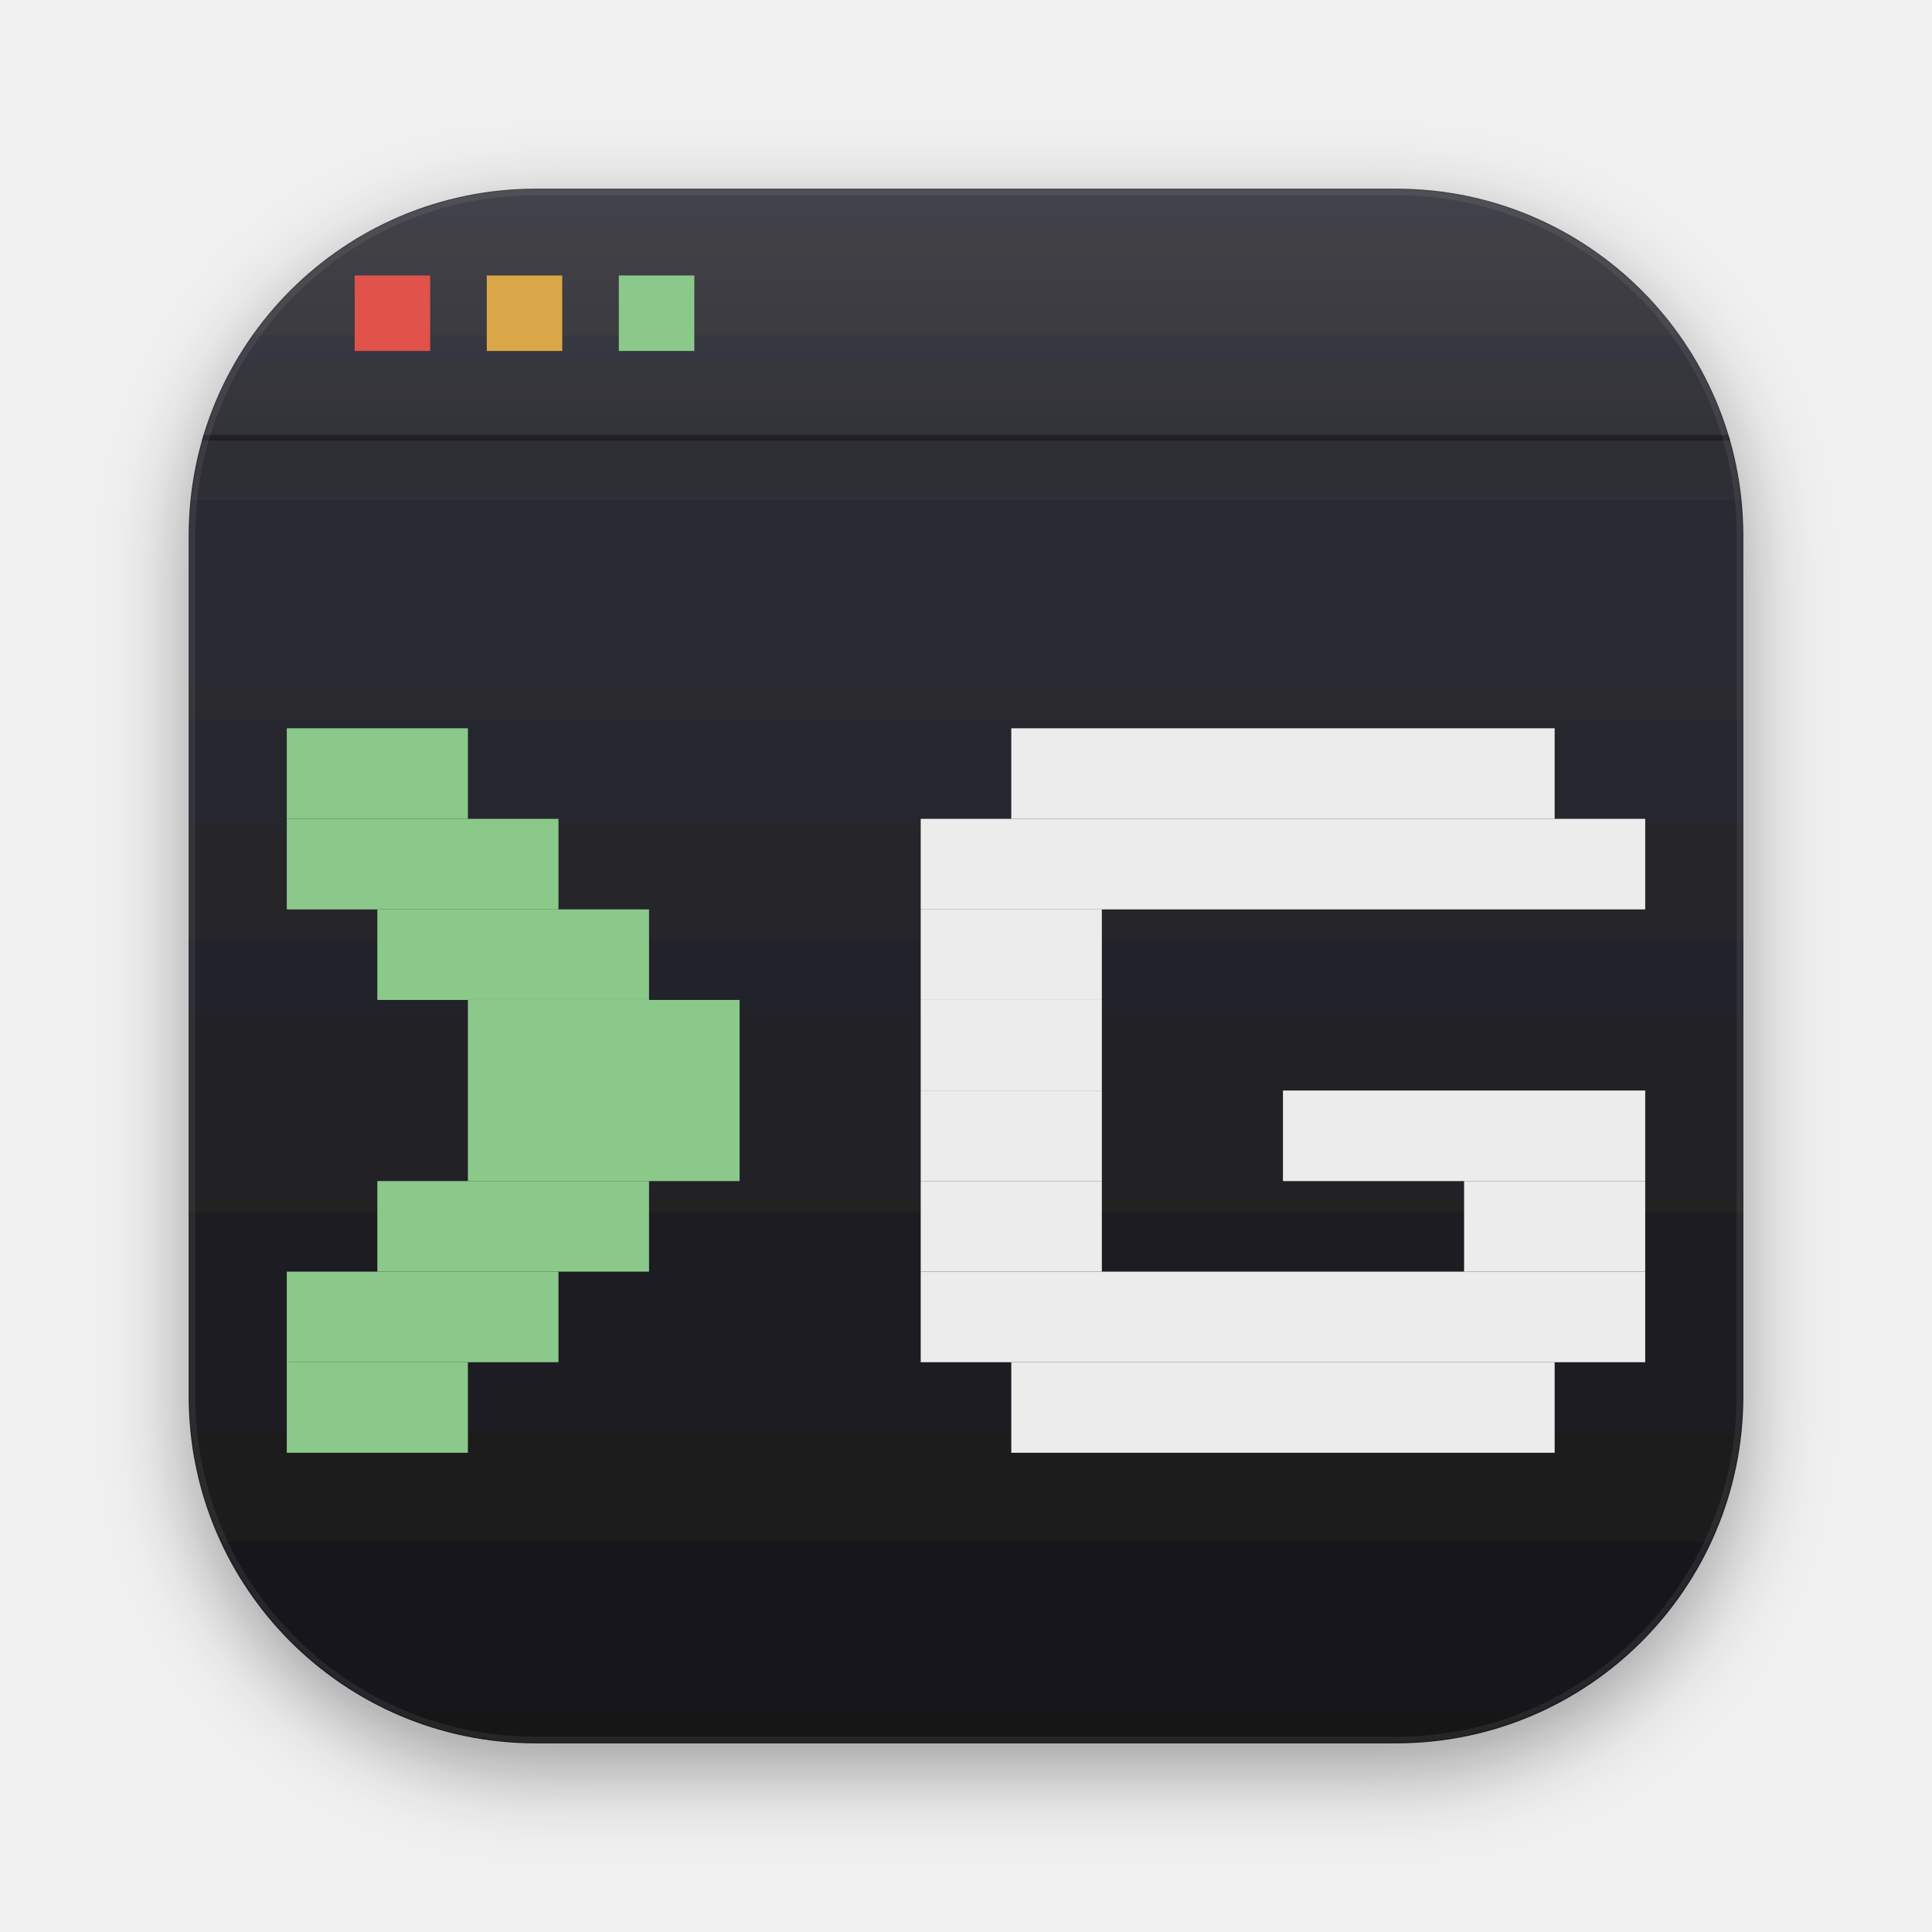
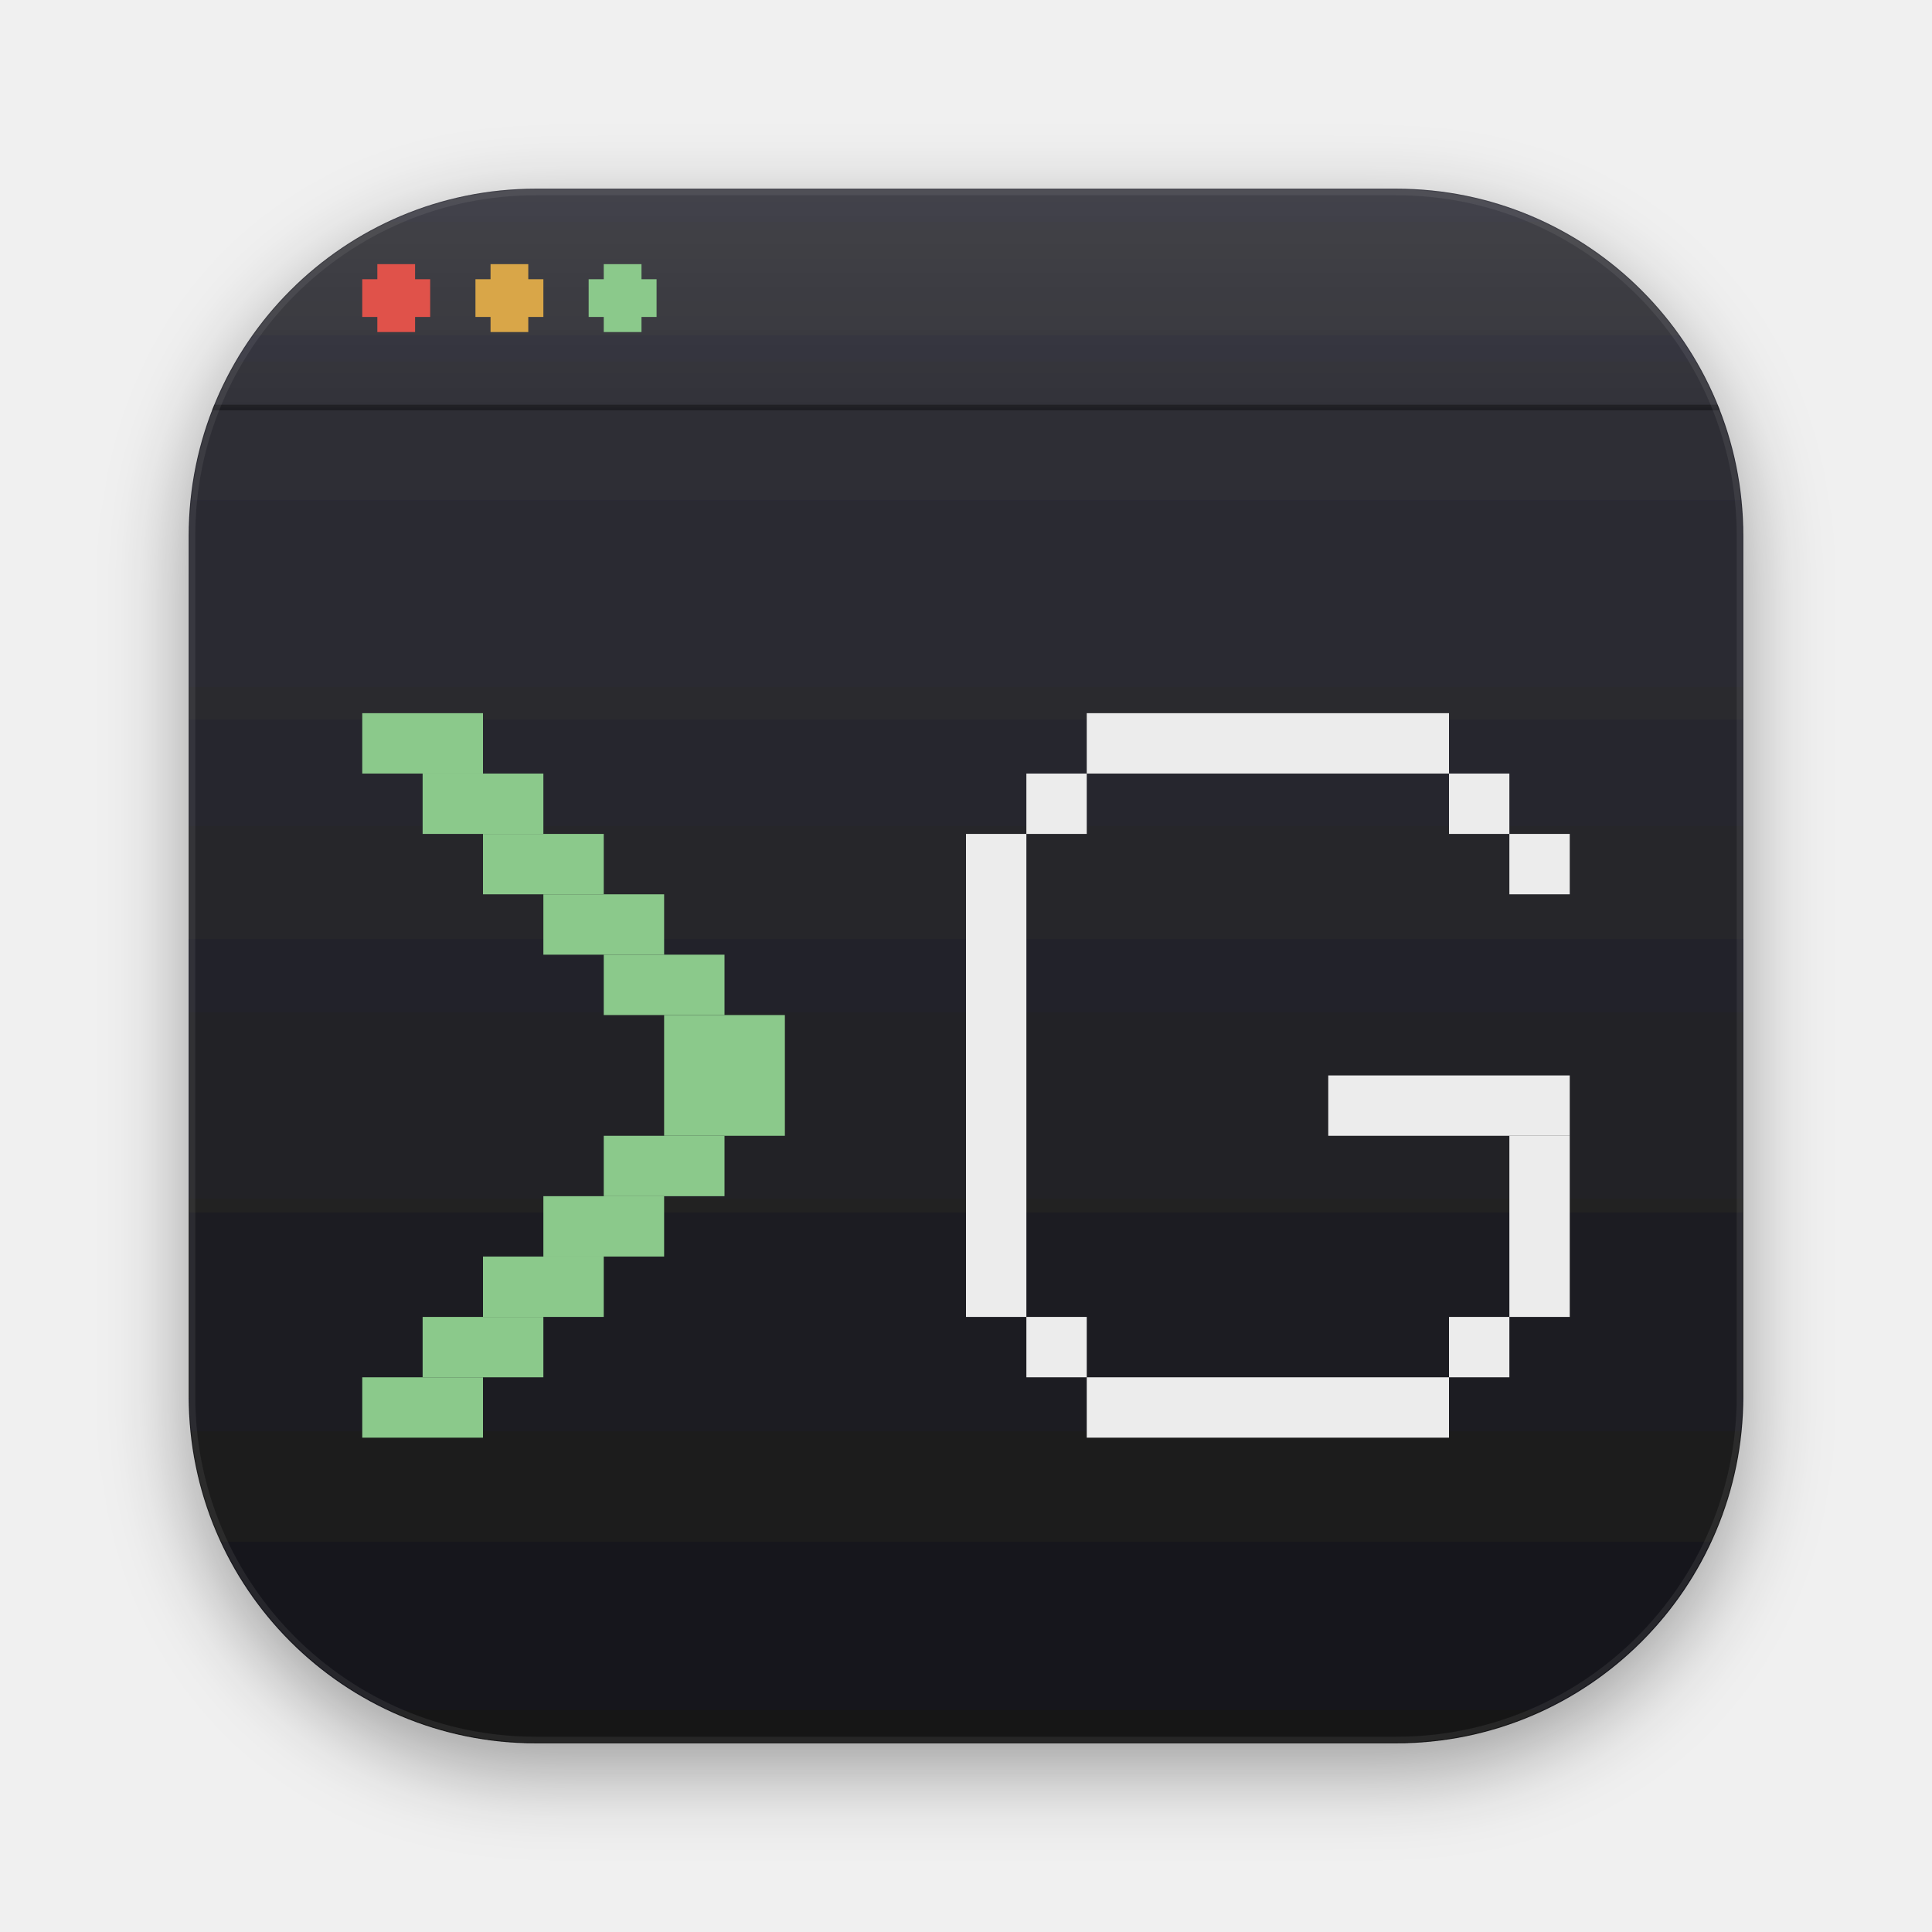
<svg xmlns="http://www.w3.org/2000/svg" width="1024" height="1024" viewBox="0 0 1024 1024">
  <defs>
    <linearGradient id="bg" x1="0" y1="0" x2="0" y2="1">
      <stop offset="0" stop-color="#32323a" />
      <stop offset="1" stop-color="#161619" />
    </linearGradient>
    <linearGradient id="barSheen" x1="0" y1="0" x2="0" y2="1">
      <stop offset="0" stop-color="#ffffff" stop-opacity="0.08" />
      <stop offset="1" stop-color="#ffffff" stop-opacity="0.02" />
    </linearGradient>
    <clipPath id="squircleClip">
      <rect x="100" y="100" width="824" height="824" rx="184" />
    </clipPath>
    <filter id="dropShadow" x="-20%" y="-20%" width="140%" height="140%">
      <feDropShadow dx="0" dy="14" stdDeviation="22" flood-color="#000000" flood-opacity="0.35" />
    </filter>
  </defs>
  <g filter="url(#dropShadow)">
    <rect x="100" y="100" width="824" height="824" rx="184" fill="url(#bg)" />
  </g>
  <g clip-path="url(#squircleClip)">
-     <rect x="100" y="100" width="824" height="132" fill="url(#barSheen)" />
-     <line x1="100" y1="232" x2="924" y2="232" stroke="#000000" stroke-opacity="0.35" stroke-width="3" />
-     <rect x="188" y="146" width="40" height="40" fill="#e0524a" />
-     <rect x="258" y="146" width="40" height="40" fill="#d9a648" />
-     <rect x="328" y="146" width="40" height="40" fill="#8bc98b" />
+     <rect x="100" y="100" width="824" height="116" fill="url(#barSheen)" />
+     <line x1="100" y1="216" x2="924" y2="216" stroke="#000000" stroke-opacity="0.35" stroke-width="3" />
+     <g fill="#e0524a">
+       <rect x="200" y="140" width="20" height="36" />
+       <rect x="192" y="148" width="36" height="20" />
+     </g>
+     <g fill="#d9a648">
+       <rect x="260" y="140" width="20" height="36" />
+       <rect x="252" y="148" width="36" height="20" />
+     </g>
+     <g fill="#8bc98b">
+       <rect x="320" y="140" width="20" height="36" />
+       <rect x="312" y="148" width="36" height="20" />
+     </g>
  </g>
  <g fill="#8bc98b">
-     <rect x="152" y="386" width="96" height="48" />
-     <rect x="152" y="434" width="144" height="48" />
-     <rect x="200" y="482" width="144" height="48" />
-     <rect x="248" y="530" width="144" height="96" />
-     <rect x="200" y="626" width="144" height="48" />
-     <rect x="152" y="674" width="144" height="48" />
-     <rect x="152" y="722" width="96" height="48" />
+     <rect x="192" y="378" width="64" height="32" />
+     <rect x="224" y="410" width="64" height="32" />
+     <rect x="256" y="442" width="64" height="32" />
+     <rect x="288" y="474" width="64" height="32" />
+     <rect x="320" y="506" width="64" height="32" />
+     <rect x="352" y="538" width="64" height="64" />
+     <rect x="320" y="602" width="64" height="32" />
+     <rect x="288" y="634" width="64" height="32" />
+     <rect x="256" y="666" width="64" height="32" />
+     <rect x="224" y="698" width="64" height="32" />
+     <rect x="192" y="730" width="64" height="32" />
  </g>
  <g fill="#ececec">
-     <rect x="536" y="386" width="288" height="48" />
-     <rect x="488" y="434" width="384" height="48" />
-     <rect x="488" y="482" width="96" height="48" />
-     <rect x="488" y="530" width="96" height="48" />
-     <rect x="488" y="578" width="96" height="48" />
-     <rect x="680" y="578" width="192" height="48" />
-     <rect x="488" y="626" width="96" height="48" />
-     <rect x="776" y="626" width="96" height="48" />
-     <rect x="488" y="674" width="384" height="48" />
-     <rect x="536" y="722" width="288" height="48" />
+     <rect x="576" y="378" width="192" height="32" />
+     <rect x="544" y="410" width="32" height="32" />
+     <rect x="768" y="410" width="32" height="32" />
+     <rect x="800" y="442" width="32" height="32" />
+     <rect x="512" y="442" width="32" height="256" />
+     <rect x="704" y="570" width="128" height="32" />
+     <rect x="800" y="602" width="32" height="96" />
+     <rect x="544" y="698" width="32" height="32" />
+     <rect x="768" y="698" width="32" height="32" />
+     <rect x="576" y="730" width="192" height="32" />
  </g>
  <rect x="102" y="102" width="820" height="820" rx="182" fill="none" stroke="#ffffff" stroke-opacity="0.07" stroke-width="3" />
</svg>
